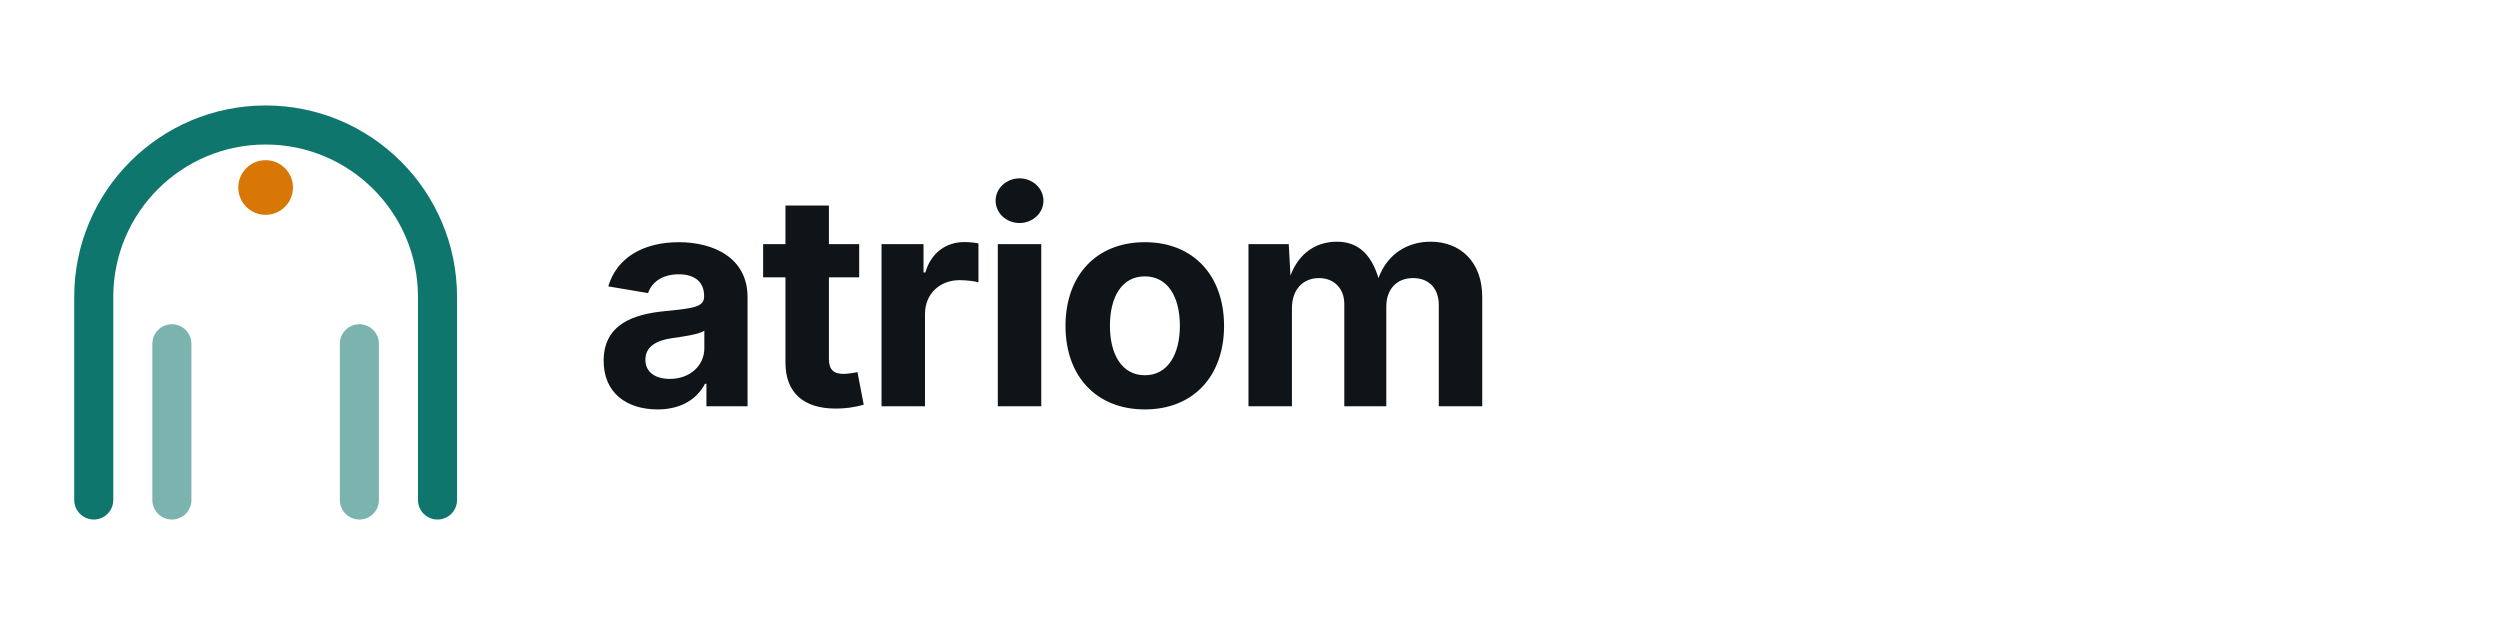
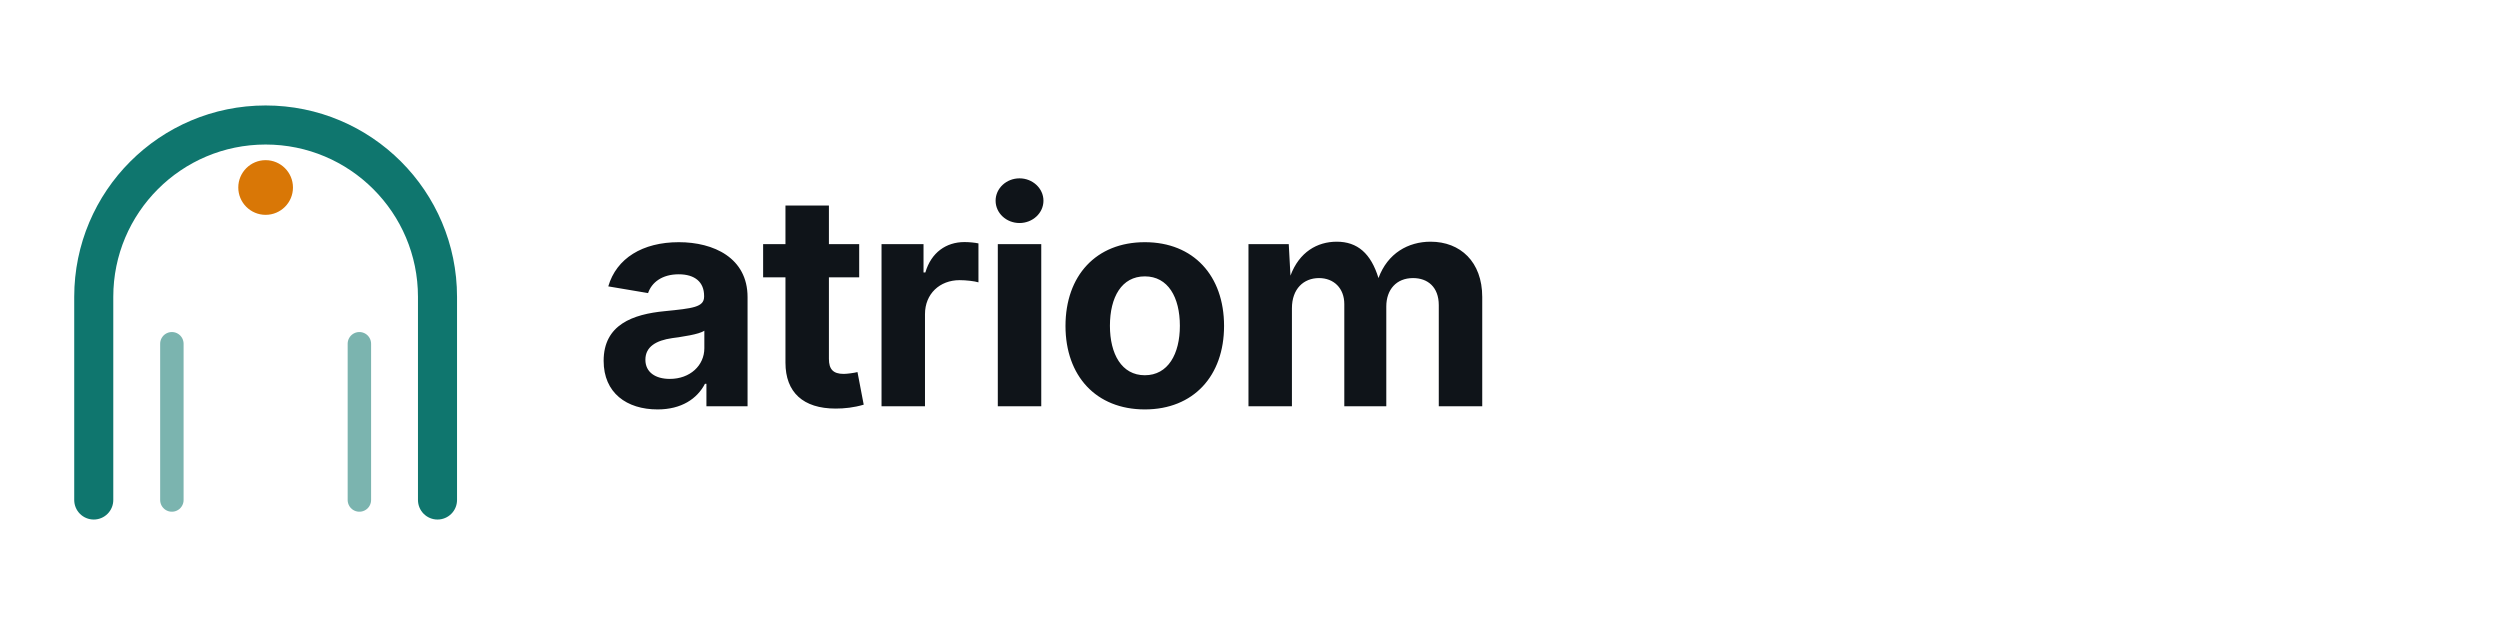
<svg xmlns="http://www.w3.org/2000/svg" viewBox="0 0 320 80" preserveAspectRatio="xMidYMid meet">
-   <defs>
-     <style>
-       .mark { fill: none; stroke: #0F766E; stroke-width: 5; stroke-linecap: round; stroke-linejoin: round; }
-       .accent { fill: #D97706; }
-       .word { fill: #0F1419; font-family: 'Inter', system-ui, sans-serif; font-weight: 700; letter-spacing: -0.02em; }
-       .dot { fill: #D97706; }
-     </style>
-   </defs>
+   <style>
+     .mark { stroke: #0F766E; }
+     .word { fill: #0F1419; }
+     .dot { fill: #D97706; }
+     @media (prefers-color-scheme: dark) {
+       .mark { stroke: #14B8A6; }
+       .word { fill: #F5F0E8; }
+       .dot { fill: #F59E0B; }
+     }
+   </style>
  <g transform="translate(8, 14)">
-     <path class="mark" d="M 4 50 L 4 24 A 22 22 0 0 1 48 24 L 48 50" />
-     <line class="mark" x1="14" y1="50" x2="14" y2="30" stroke-width="3" opacity="0.55" />
-     <line class="mark" x1="38" y1="50" x2="38" y2="30" stroke-width="3" opacity="0.55" />
+     <path class="mark" d="M 4 50 L 4 24 A 22 22 0 0 1 48 24 L 48 50" fill="none" stroke-width="5" stroke-linecap="round" stroke-linejoin="round" />
+     <line class="mark" x1="14" y1="50" x2="14" y2="30" stroke-width="3" stroke-linecap="round" opacity="0.55" />
+     <line class="mark" x1="38" y1="50" x2="38" y2="30" stroke-width="3" stroke-linecap="round" opacity="0.55" />
    <circle class="dot" cx="26" cy="10" r="3.5" />
  </g>
-   <text class="word" x="76" y="52" font-size="38">atriom</text>
+   <text class="word" x="76" y="52" font-family="Inter, system-ui, sans-serif" font-weight="700" font-size="38" letter-spacing="-0.02em">atriom</text>
</svg>
